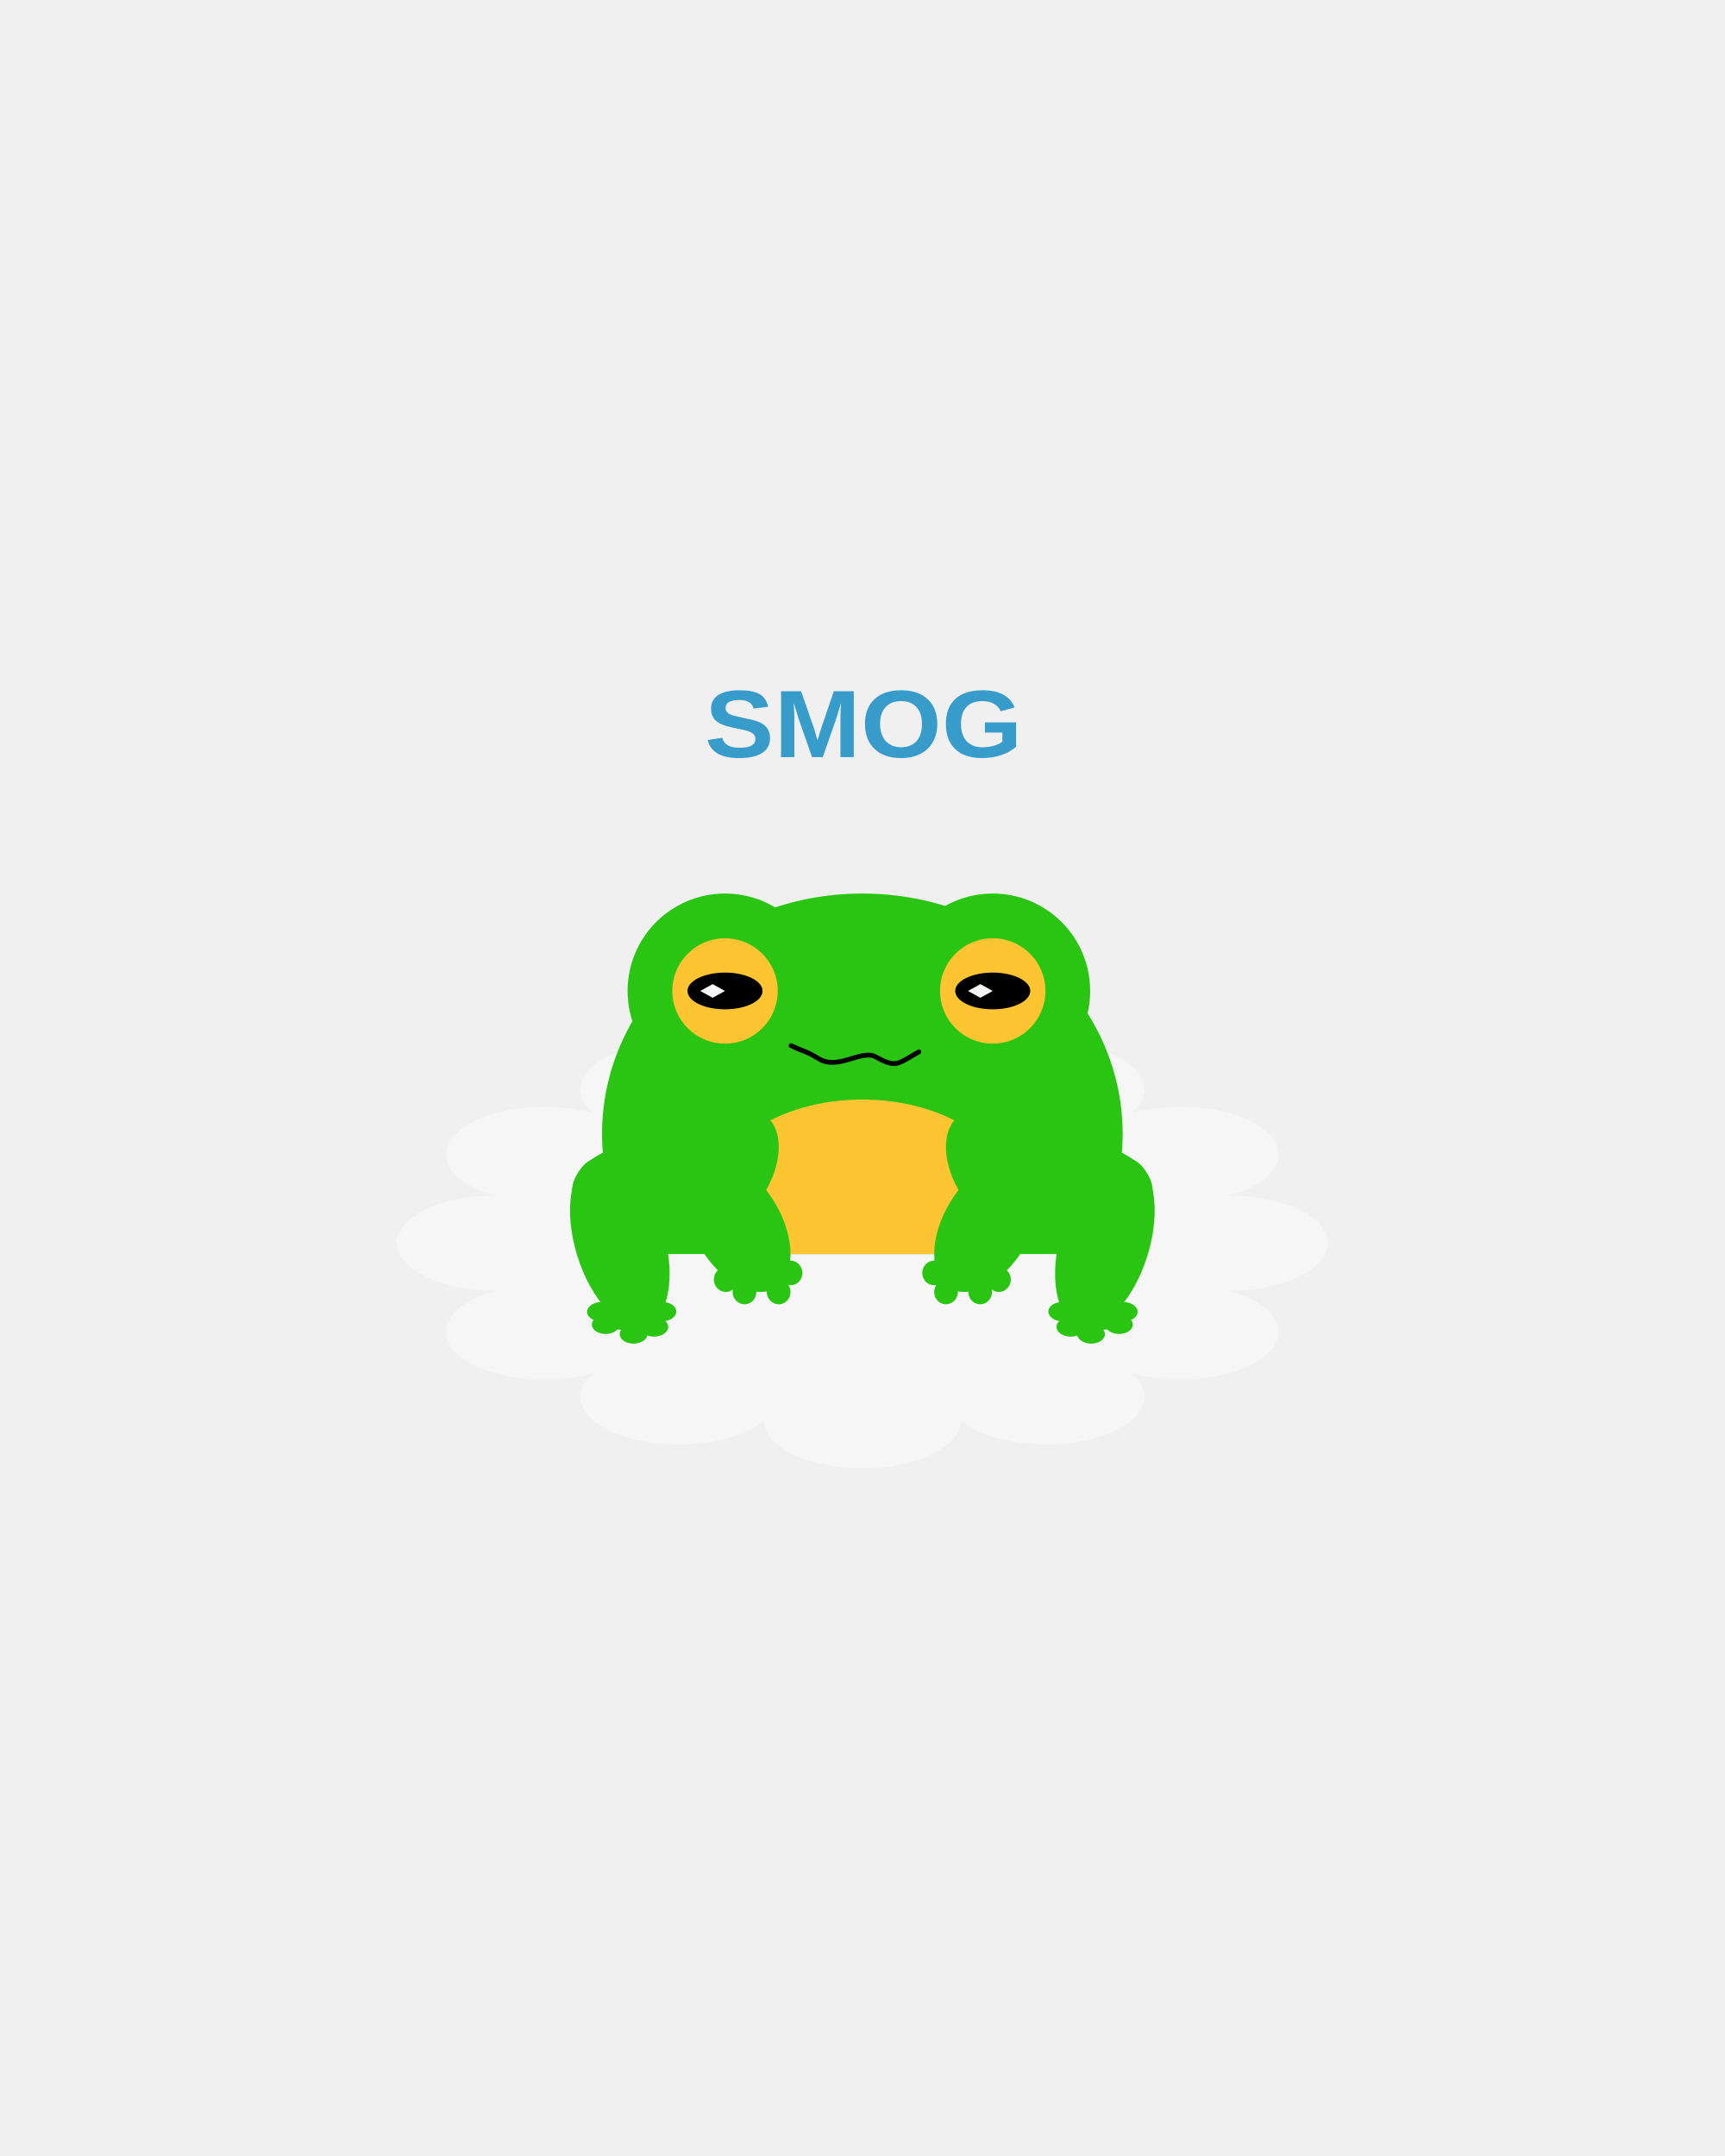
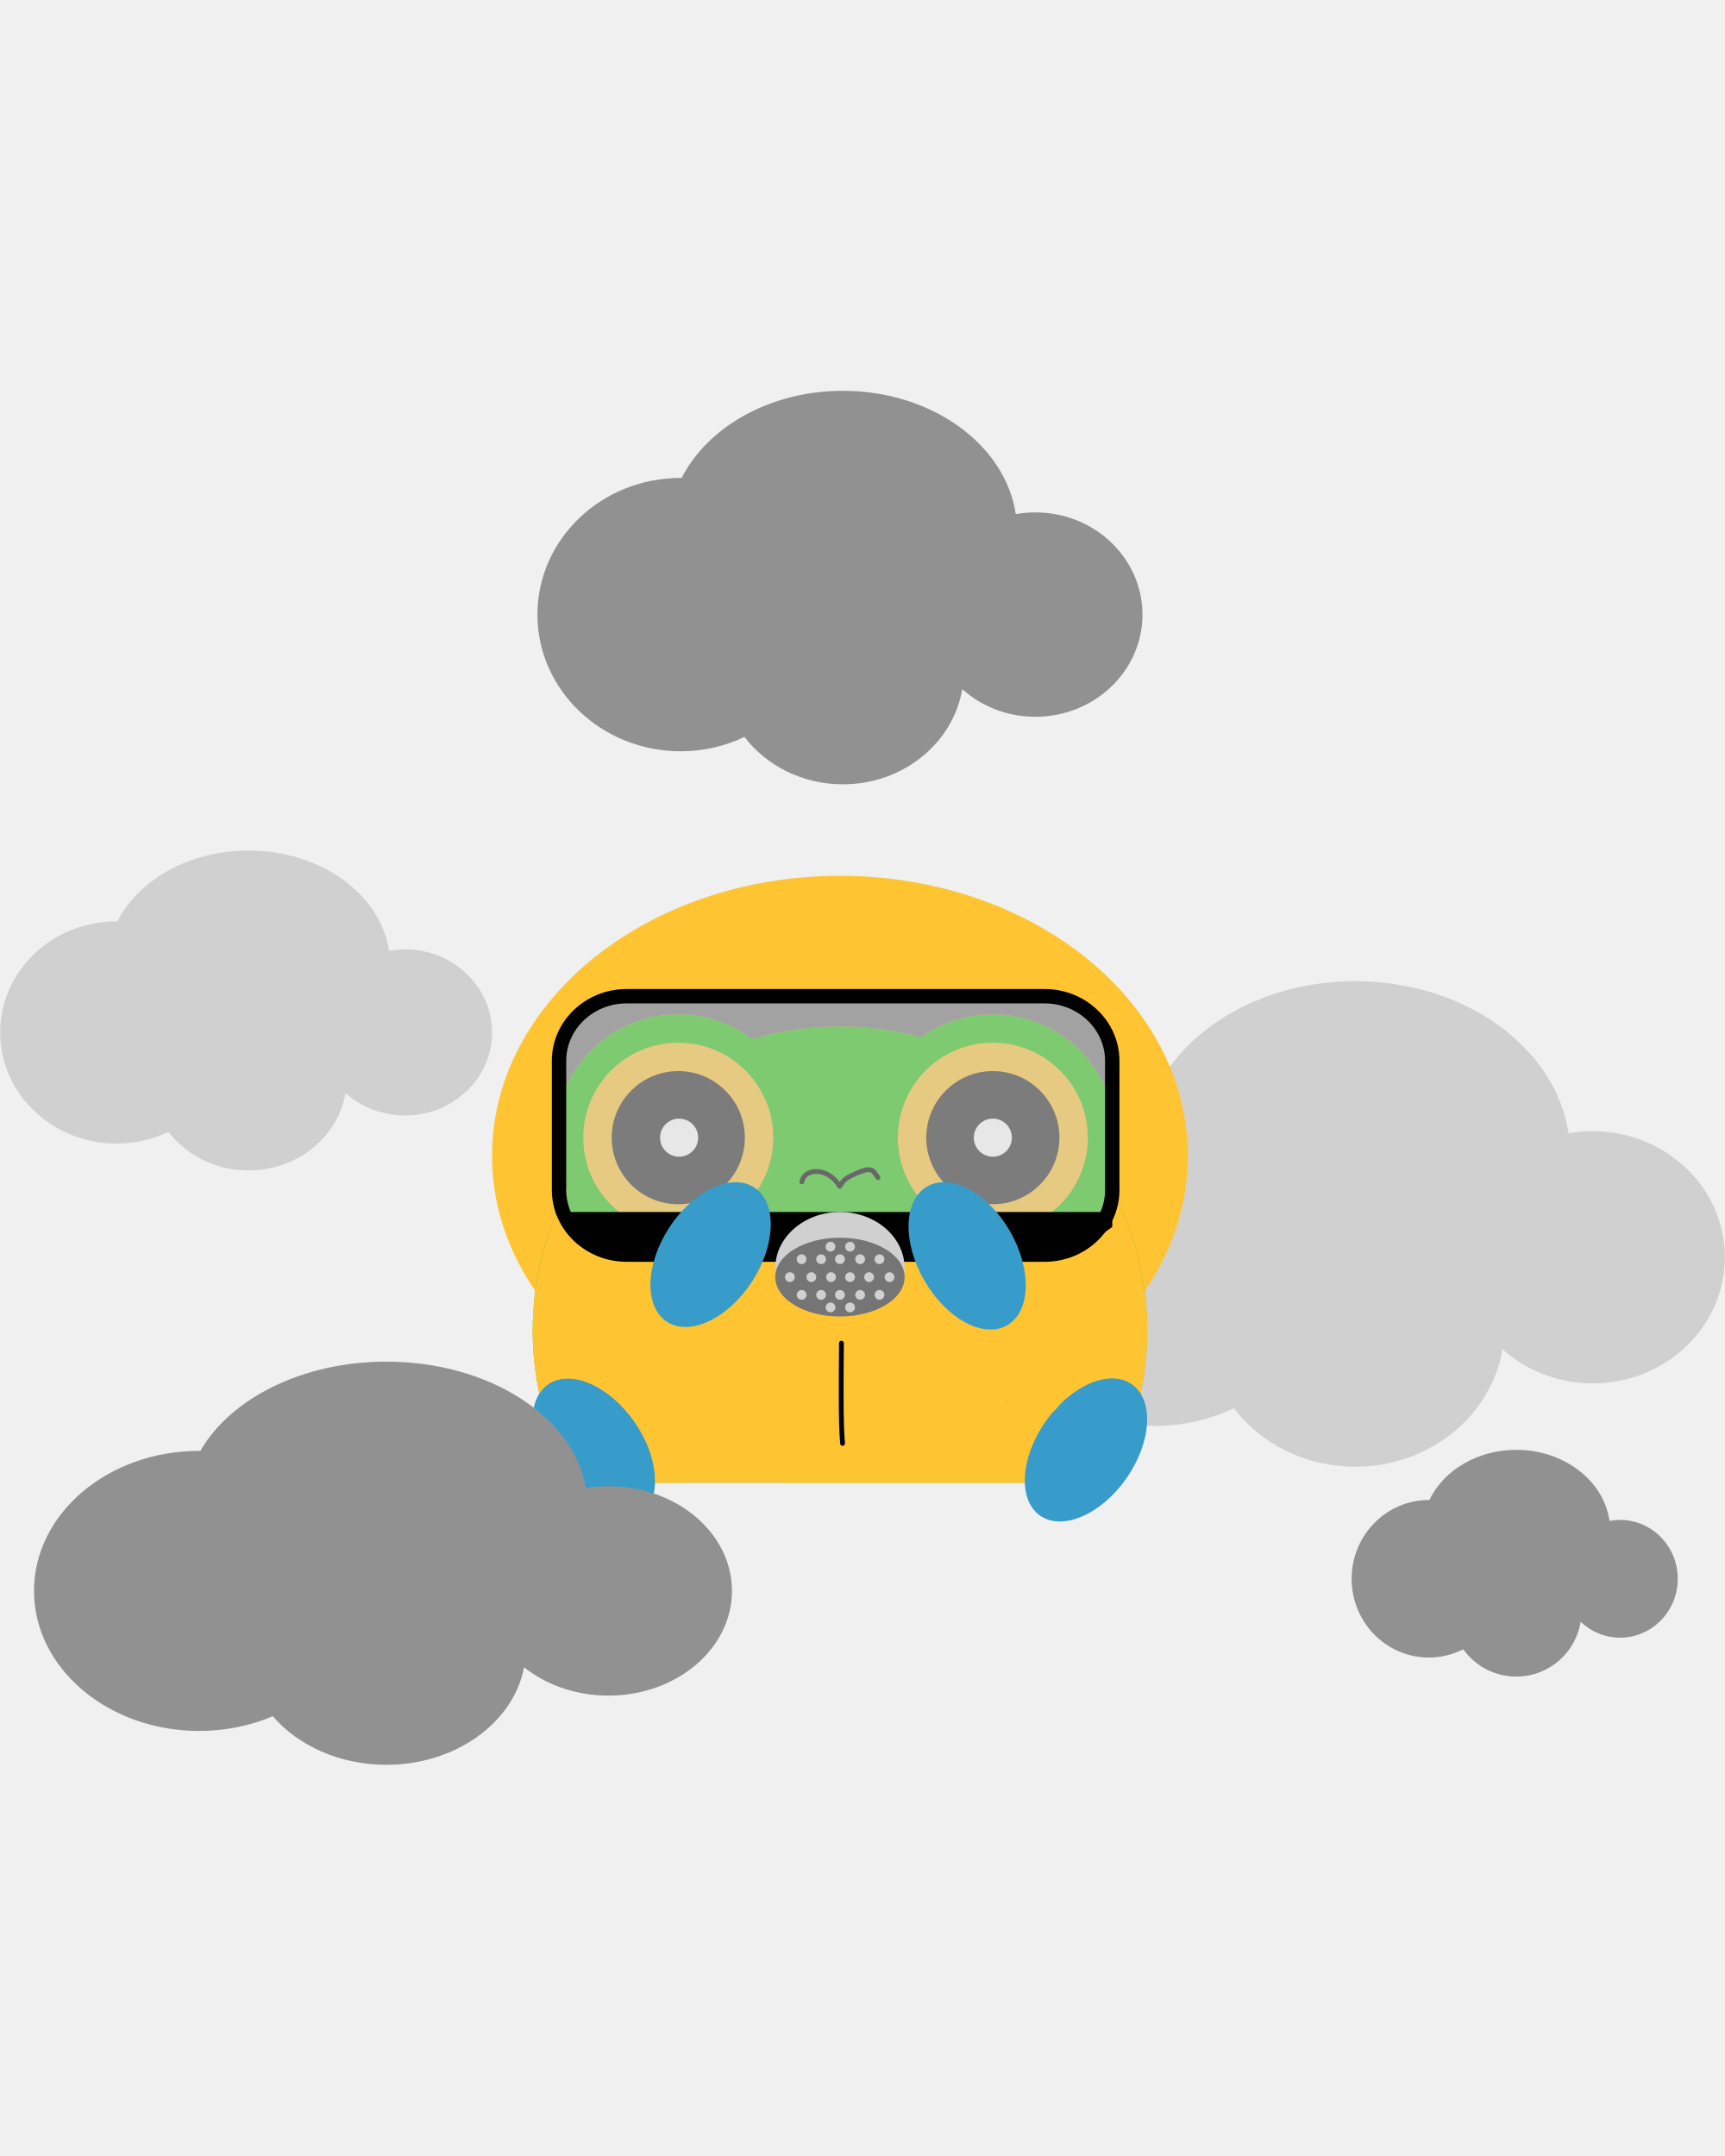
<svg xmlns="http://www.w3.org/2000/svg" width="100%" height="100%" viewBox="0 0 2250 2813" version="1.1" xml:space="preserve" style="fill-rule:evenodd;clip-rule:evenodd;stroke-linecap:round;stroke-linejoin:round;stroke-miterlimit:1.5;">
  <rect id="SMOG" x="0" y="0" width="2250" height="2812.5" style="fill:none;" />
-   <g>
+   <clipPath id="_clip1">
+     <rect x="0" y="0" width="2250" height="2812.5" />
+   </clipPath>
+   <g clip-path="url(#_clip1)">
    <g>
-       <path d="M996.664,1390.378c0,-34.249 57.505,-62.056 128.336,-62.056c70.83,0 128.336,27.806 128.336,62.056c35.415,-29.661 113.969,-39.839 175.31,-22.714c61.341,17.125 82.389,55.109 46.974,84.77c61.341,-17.125 139.895,-6.947 175.31,22.714c35.415,29.661 14.367,67.645 -46.974,84.77c70.83,0 128.336,27.806 128.336,62.056c0,34.249 -57.505,62.056 -128.336,62.056c61.341,17.125 82.389,55.109 46.974,84.77c-35.415,29.661 -113.969,39.839 -175.31,22.714c35.415,29.661 14.367,67.645 -46.974,84.77c-61.341,17.125 -139.895,6.947 -175.31,-22.714c0,34.249 -57.505,62.056 -128.336,62.056c-70.83,0 -128.336,-27.806 -128.336,-62.056c-35.415,29.661 -113.969,39.839 -175.31,22.714c-61.341,-17.125 -82.389,-55.109 -46.974,-84.77c-61.341,17.125 -139.895,6.947 -175.31,-22.714c-35.415,-29.661 -14.367,-67.645 46.974,-84.77c-70.83,0 -128.336,-27.806 -128.336,-62.056c0,-34.249 57.505,-62.056 128.336,-62.056c-61.341,-17.125 -82.389,-55.109 -46.974,-84.77c35.415,-29.661 113.969,-39.839 175.31,-22.714c-35.415,-29.661 -14.367,-67.645 46.974,-84.77c61.341,-17.125 139.895,-6.947 175.31,22.714Z" style="fill:#f6f6f6;" />
-       <path d="M1419.088,1636.155l-588.176,0c-29.805,-47.664 -45.496,-101.733 -45.496,-156.771c0,-173.048 152.162,-313.542 339.583,-313.542c187.421,0 339.583,140.493 339.583,313.542c0,55.038 -15.691,109.106 -45.496,156.771Z" style="fill:#2ac413;" />
-       <circle cx="945.833" cy="1292.926" r="127.083" style="fill:#2ac413;" />
-       <circle cx="1295.103" cy="1292.926" r="127.083" style="fill:#2ac413;" />
-       <circle cx="945.833" cy="1292.926" r="68.75" style="fill:#ffc432;" />
-       <circle cx="1295.103" cy="1292.926" r="68.75" style="fill:#ffc432;" />
-       <ellipse cx="1295.103" cy="1292.926" rx="48.958" ry="23.958" />
-       <ellipse cx="945.833" cy="1292.926" rx="48.958" ry="23.958" />
-       <path d="M1297.303,1636.155l-344.606,0c-17.462,-20.428 -26.655,-43.6 -26.655,-67.188c0,-74.164 89.15,-134.375 198.958,-134.375c109.808,0 198.958,60.211 198.958,134.375c0,23.588 -9.193,46.76 -26.655,67.187Z" style="fill:#ffc432;" />
-       <path d="M1198.715,1372.429c-27.261,15.203 -29.075,21.863 -56.037,6.607c-18.82,-10.649 -48.821,17.88 -74.442,2.362c-17.507,-10.604 -17.905,-8.456 -36.166,-17.08" style="fill:none;stroke:#000;stroke-width:6.25px;" />
-       <path d="M945.833,1292.926l-16.146,8.932l-16.146,-8.932l16.146,-8.932l16.146,8.932Z" style="fill:#f6f6f6;" />
-       <path d="M1295.103,1292.926l-16.146,8.932l-16.146,-8.932l16.146,-8.932l16.146,8.932Z" style="fill:#f6f6f6;" />
-       <path d="M891.563,1505.252c23.813,19.493 13.504,51.551 -23.007,71.544c-36.511,19.993 -85.487,20.399 -109.3,0.906c-23.813,-19.493 -13.504,-51.551 23.007,-71.544c36.511,-19.993 85.487,-20.399 109.3,-0.906Z" style="fill:#2ac413;" />
-       <path d="M780.645,1510.58c32.357,-3.682 71.147,42.652 86.568,103.404c15.421,60.752 1.672,113.064 -30.685,116.746c-32.357,3.682 -71.147,-42.652 -86.568,-103.404c-15.421,-60.752 -1.672,-113.064 30.685,-116.746Z" style="fill:#2ac413;" />
-       <path d="M881.636,1714.521c-2.691,6.724 -12.724,10.775 -22.39,9.041c-9.666,-1.734 -15.329,-8.601 -12.638,-15.325c2.691,-6.724 12.724,-10.775 22.39,-9.041c9.666,1.734 15.329,8.601 12.638,15.325Z" style="fill:#2ac413;" />
-       <path d="M807.86,1731.04c-2.691,6.724 -12.724,10.775 -22.39,9.041c-9.666,-1.734 -15.329,-8.601 -12.638,-15.325c2.691,-6.724 12.724,-10.775 22.39,-9.041c9.666,1.734 15.329,8.601 12.638,15.325Z" style="fill:#2ac413;" />
-       <path d="M871.056,1734.517c-2.691,6.724 -12.724,10.775 -22.39,9.041c-9.666,-1.734 -15.329,-8.601 -12.638,-15.325c2.691,-6.724 12.724,-10.775 22.39,-9.041c9.666,1.734 15.329,8.601 12.638,15.325Z" style="fill:#2ac413;" />
-       <path d="M844.22,1743.622c-2.691,6.724 -12.724,10.775 -22.39,9.041c-9.666,-1.734 -15.329,-8.601 -12.638,-15.325c2.691,-6.724 12.724,-10.775 22.39,-9.041c9.666,1.734 15.329,8.601 12.638,15.325Z" style="fill:#2ac413;" />
-       <path d="M801.607,1714.521c-2.691,6.724 -12.724,10.775 -22.39,9.041c-9.666,-1.734 -15.329,-8.601 -12.638,-15.325c2.691,-6.724 12.724,-10.775 22.39,-9.041c9.666,1.734 15.329,8.601 12.638,15.325Z" style="fill:#2ac413;" />
-       <path d="M820.278,1702.841c21.983,-2.365 41.547,2.862 43.661,11.667c2.114,8.805 -14.018,17.873 -36.002,20.239c-21.983,2.365 -41.547,-2.862 -43.661,-11.667c-2.114,-8.805 14.018,-17.873 36.002,-20.239Z" style="fill:#2ac413;" />
-       <path d="M1358.437,1505.252c-23.813,19.493 -13.504,51.551 23.007,71.544c36.511,19.993 85.487,20.399 109.3,0.906c23.813,-19.493 13.504,-51.551 -23.007,-71.544c-36.511,-19.993 -85.487,-20.399 -109.3,-0.906Z" style="fill:#2ac413;" />
-       <path d="M1469.355,1510.58c-32.357,-3.682 -71.147,42.652 -86.568,103.404c-15.421,60.752 -1.672,113.064 30.685,116.746c32.357,3.682 71.147,-42.652 86.568,-103.404c15.421,-60.752 1.672,-113.064 -30.685,-116.746Z" style="fill:#2ac413;" />
-       <path d="M1368.364,1714.521c2.691,6.724 12.724,10.775 22.39,9.041c9.666,-1.734 15.329,-8.601 12.638,-15.325c-2.691,-6.724 -12.724,-10.775 -22.39,-9.041c-9.666,1.734 -15.329,8.601 -12.638,15.325Z" style="fill:#2ac413;" />
-       <path d="M1442.14,1731.04c2.691,6.724 12.724,10.775 22.39,9.041c9.666,-1.734 15.329,-8.601 12.638,-15.325c-2.691,-6.724 -12.724,-10.775 -22.39,-9.041c-9.666,1.734 -15.329,8.601 -12.638,15.325Z" style="fill:#2ac413;" />
-       <path d="M1378.944,1734.517c2.691,6.724 12.724,10.775 22.39,9.041c9.666,-1.734 15.329,-8.601 12.638,-15.325c-2.691,-6.724 -12.724,-10.775 -22.39,-9.041c-9.666,1.734 -15.329,8.601 -12.638,15.325Z" style="fill:#2ac413;" />
-       <path d="M1405.78,1743.622c2.691,6.724 12.724,10.775 22.39,9.041c9.666,-1.734 15.329,-8.601 12.638,-15.325c-2.691,-6.724 -12.724,-10.775 -22.39,-9.041c-9.666,1.734 -15.329,8.601 -12.638,15.325Z" style="fill:#2ac413;" />
-       <path d="M1448.393,1714.521c2.691,6.724 12.724,10.775 22.39,9.041c9.666,-1.734 15.329,-8.601 12.638,-15.325c-2.691,-6.724 -12.724,-10.775 -22.39,-9.041c-9.666,1.734 -15.329,8.601 -12.638,15.325Z" style="fill:#2ac413;" />
-       <path d="M1429.722,1702.841c-21.983,-2.365 -41.547,2.862 -43.661,11.667c-2.114,8.805 14.018,17.873 36.002,20.239c21.983,2.365 41.547,-2.862 43.661,-11.667c2.114,-8.805 -14.018,-17.873 -36.002,-20.239Z" style="fill:#2ac413;" />
-       <path d="M996.557,1454.81c24.436,13.898 25.98,57.347 3.446,96.965c-22.534,39.619 -60.667,60.5 -85.102,46.602c-24.436,-13.898 -25.98,-57.347 -3.446,-96.965c22.534,-39.619 60.667,-60.5 85.102,-46.602Z" style="fill:#2ac413;" />
-       <path d="M913.439,1516.42c26.927,-16.011 70.671,7.792 97.624,53.121c26.953,45.329 26.975,95.13 0.048,111.141c-26.927,16.011 -70.671,-7.792 -97.624,-53.121c-26.953,-45.329 -26.975,-95.13 -0.048,-111.141Z" style="fill:#2ac413;" />
-       <path d="M1046.71,1659.16c0.943,8.834 -5.195,16.742 -13.696,17.649c-8.502,0.907 -16.17,-5.528 -17.112,-14.361c-0.943,-8.834 5.195,-16.742 13.696,-17.649c8.502,-0.907 16.17,5.528 17.112,14.361Z" style="fill:#2ac413;" />
-       <path d="M986.632,1684.01c0.943,8.834 -5.195,16.742 -13.696,17.649c-8.502,0.907 -16.17,-5.528 -17.112,-14.361c-0.943,-8.834 5.195,-16.742 13.696,-17.649c8.502,-0.907 16.17,5.528 17.112,14.361Z" style="fill:#2ac413;" />
-       <path d="M1031.211,1684.01c0.943,8.834 -5.195,16.742 -13.696,17.649c-8.502,0.907 -16.17,-5.528 -17.112,-14.361c-0.943,-8.834 5.195,-16.742 13.696,-17.649c8.502,-0.907 16.17,5.528 17.112,14.361Z" style="fill:#2ac413;" />
-       <path d="M962.18,1667.921c0.943,8.834 -5.195,16.742 -13.696,17.649c-8.502,0.907 -16.17,-5.528 -17.112,-14.361c-0.943,-8.834 5.195,-16.742 13.696,-17.649c8.502,-0.907 16.17,5.528 17.112,14.361Z" style="fill:#2ac413;" />
-       <path d="M1253.443,1454.81c-24.436,13.898 -25.98,57.347 -3.446,96.965c22.534,39.619 60.667,60.5 85.102,46.602c24.436,-13.898 25.98,-57.347 3.446,-96.965c-22.534,-39.619 -60.667,-60.5 -85.102,-46.602Z" style="fill:#2ac413;" />
-       <path d="M1336.561,1516.42c-26.927,-16.011 -70.671,7.792 -97.624,53.121c-26.953,45.329 -26.975,95.13 -0.048,111.141c26.927,16.011 70.671,-7.792 97.624,-53.121c26.953,-45.329 26.975,-95.13 0.048,-111.141Z" style="fill:#2ac413;" />
-       <path d="M1203.29,1659.16c-0.943,8.834 5.195,16.742 13.696,17.649c8.502,0.907 16.17,-5.528 17.112,-14.361c0.943,-8.834 -5.195,-16.742 -13.696,-17.649c-8.502,-0.907 -16.17,5.528 -17.112,14.361Z" style="fill:#2ac413;" />
-       <path d="M1263.368,1684.01c-0.943,8.834 5.195,16.742 13.696,17.649c8.502,0.907 16.17,-5.528 17.112,-14.361c0.943,-8.834 -5.195,-16.742 -13.696,-17.649c-8.502,-0.907 -16.17,5.528 -17.112,14.361Z" style="fill:#2ac413;" />
-       <path d="M1218.789,1684.01c-0.943,8.834 5.195,16.742 13.696,17.649c8.502,0.907 16.17,-5.528 17.112,-14.361c0.943,-8.834 -5.195,-16.742 -13.696,-17.649c-8.502,-0.907 -16.17,5.528 -17.112,14.361Z" style="fill:#2ac413;" />
-       <path d="M1287.82,1667.921c-0.943,8.834 5.195,16.742 13.696,17.649c8.502,0.907 16.17,-5.528 17.112,-14.361c0.943,-8.834 -5.195,-16.742 -13.696,-17.649c-8.502,-0.907 -16.17,5.528 -17.112,14.361Z" style="fill:#2ac413;" />
-     </g>
-     <g transform="matrix(1,0,0,0.921167,0,85.86253)">
-       <g transform="matrix(135.6974,0,0,135.6974,1333.979,979.2114)" />
-       <text x="919.334px" y="979.211px" style="font-family:'Arial-BoldMT', 'Arial', sans-serif;font-weight:700;font-size:135.697px;fill:#379cca;">SMOG</text>
+       <path d="M971.2,961.495c-25.087,11.972 -53.383,18.71 -83.315,18.71c-103.077,0 -186.763,-79.905 -186.763,-178.326c0,-98.421 83.686,-178.326 186.763,-178.326c0.465,0 0.929,0.002 1.393,0.005c33.962,-66.656 115.377,-113.65 210.313,-113.65c116.111,0 211.998,70.295 225.579,160.884c8.307,-1.473 16.871,-2.244 25.622,-2.244c77.069,0 139.638,59.743 139.638,133.33c0,73.587 -62.57,133.33 -139.638,133.33c-36.898,0 -70.473,-13.695 -95.449,-36.046c-11.934,70.328 -77.169,124.163 -155.752,124.163c-52.916,0 -99.78,-24.411 -128.392,-61.83Z" style="fill:#919191;" />
+       <path d="M1609.583,1837.373c-30.954,14.772 -65.868,23.085 -102.799,23.085c-127.183,0 -230.44,-98.592 -230.44,-220.03c0,-121.438 103.257,-220.03 230.44,-220.03c0.573,0 1.146,0.002 1.719,0.006c41.904,-82.245 142.36,-140.228 259.498,-140.228c143.265,0 261.577,86.735 278.334,198.509c10.249,-1.818 20.816,-2.768 31.614,-2.768c95.092,0 172.295,73.715 172.295,164.512c0,90.796 -77.203,164.512 -172.295,164.512c-45.528,0 -86.954,-16.897 -117.771,-44.476c-14.724,86.775 -95.216,153.2 -192.177,153.2c-65.291,0 -123.114,-30.12 -158.418,-76.29Z" style="fill:#d0d0d0;" />
+       <path d="M219.81,1476.827c-20.395,9.733 -43.399,15.211 -67.733,15.211c-83.799,0 -151.834,-64.961 -151.834,-144.975c0,-80.014 68.034,-144.975 151.834,-144.975c0.378,0 0.755,0.001 1.133,0.004c27.61,-54.19 93.799,-92.395 170.98,-92.395c94.396,0 172.35,57.149 183.391,130.795c6.753,-1.198 13.715,-1.824 20.83,-1.824c62.655,0 113.523,48.57 113.523,108.395c0,59.825 -50.868,108.395 -113.523,108.395c-29.997,0 -57.293,-11.133 -77.598,-29.305c-9.702,57.175 -62.737,100.941 -126.623,100.941c-43.019,0 -81.119,-19.845 -104.379,-50.267Z" style="fill:#d0d0d0;" />
+       <g>
+         <g>
+           <g>
+             <ellipse cx="1095.777" cy="1507.916" rx="453.844" ry="365.227" style="fill:#ffc432;" />
+             <path d="M1442.846,1934.541l-694.138,0c-35.174,-60.322 -53.692,-128.749 -53.692,-198.403c0,-219.003 179.575,-396.806 400.761,-396.806c221.186,0 400.761,177.803 400.761,396.806c0,69.654 -18.518,138.081 -53.692,198.403Z" style="fill:#2ac413;" />
+             <clipPath id="_clip2">
+               <path d="M1442.846,1934.541l-694.138,0c-35.174,-60.322 -53.692,-128.749 -53.692,-198.403c0,-219.003 179.575,-396.806 400.761,-396.806c221.186,0 400.761,177.803 400.761,396.806c0,69.654 -18.518,138.081 -53.692,198.403Z" />
+             </clipPath>
+             <g clip-path="url(#_clip2)">
+               <path d="M1341.469,1934.541c-1.451,-1.903 -2.873,-3.853 -4.265,-5.848c-24.451,-35.055 -32.488,-74.295 -23.14,-100.553c3.268,-9.18 8.661,-16.773 16.219,-22.045c10.558,-7.365 23.906,-9.199 38.205,-6.3c25.219,5.113 53.397,24.951 74.456,55.142c9.005,12.911 15.784,26.389 20.288,39.578c21.904,-49.822 33.305,-103.722 33.305,-158.377c0,-17.541 -1.152,-34.818 -3.385,-51.76c-6.205,-47.075 -20.757,-91.568 -42.134,-131.972l-0,0.243c0,46.52 -39.562,84.288 -88.291,84.288l-16.579,0c-16.004,5.344 -33.124,8.239 -50.915,8.239c-17.791,0 -34.912,-2.895 -50.915,-8.239l-308.552,0c-16.004,5.344 -33.124,8.239 -50.915,8.239c-17.791,0 -34.912,-2.895 -50.915,-8.239l-16.352,0c-42.17,0 -77.474,-28.285 -86.215,-66.049c-16.394,35.349 -27.694,73.487 -32.967,113.49c-2.233,16.942 -3.385,34.219 -3.385,51.76c0,69.603 18.491,137.981 53.615,198.271l148.105,-0c-1.416,-1.861 -2.805,-3.767 -4.164,-5.716c-25.432,-36.461 -33.106,-77.45 -21.932,-103.648c3.325,-7.796 8.319,-14.282 15.011,-18.95c29.18,-20.353 79.662,1.532 112.661,48.843c2.517,3.608 4.86,7.261 7.028,10.94c13.801,23.416 20.511,47.87 19.858,68.531c-0.001,0.044 -0.003,0.088 -0.004,0.132l316.277,-0Z" style="fill:#ffc432;" />
+             </g>
+             <circle cx="884.85" cy="1484.345" r="160.832" style="fill:#2ac413;" />
+             <circle cx="1295.233" cy="1484.345" r="160.832" style="fill:#2ac413;" />
+             <circle cx="884.85" cy="1484.345" r="123.919" style="fill:#ffc432;" />
+             <circle cx="1295.233" cy="1484.345" r="123.919" style="fill:#ffc432;" />
+             <path d="M715.039,1806.095c-29.18,20.353 -26.079,75.288 6.921,122.598c33,47.31 83.481,69.196 112.661,48.843c29.18,-20.353 26.079,-75.288 -6.921,-122.598c-33,-47.31 -83.481,-69.196 -112.661,-48.843Z" style="fill:#379cca;" />
+             <path d="M1145.433,1536.463c-7.23,-9.989 -7.512,-14.644 -28.46,-5.548c-17.868,7.758 -16.951,10.841 -21.564,16.912c-14.404,-25.05 -45.893,-24.584 -49.287,-5.837" style="fill:none;stroke:#000;stroke-width:6.25px;" />
+             <circle cx="1295.233" cy="1484.345" r="86.867" style="fill:#292929;" />
+             <circle cx="884.85" cy="1484.345" r="86.867" style="fill:#292929;" />
+             <circle cx="885.953" cy="1484.345" r="24.832" style="fill:#fff;" />
+             <circle cx="1295.233" cy="1484.345" r="24.832" style="fill:#fff;" />
+             <path d="M1451.019,1444.252l0,-60.18c0,-46.52 -39.562,-84.288 -88.291,-84.288l-545.145,0c-48.729,0 -88.291,37.768 -88.291,84.288l0,59.306c18.135,-68.951 80.948,-119.865 155.559,-119.865c36.222,0 69.663,12 96.562,32.239c36.246,-10.682 74.634,-16.419 114.365,-16.419c36.72,0 72.293,4.9 106.089,14.076c26.331,-18.818 58.566,-29.896 93.367,-29.896c74.925,0 137.953,51.345 155.786,120.739Z" style="fill:#757575;" />
+             <path d="M1450.648,1381.407l0,163.246c0,45.049 -36.574,81.623 -81.623,81.623l-558.11,0c-45.049,0 -81.623,-36.574 -81.623,-81.623l0,-163.246c0,-45.049 36.574,-81.623 81.623,-81.623l558.11,0c45.049,0 81.623,36.574 81.623,81.623Z" style="fill:#d0d0d0;fill-opacity:0.5;" />
+             <path d="M729.292,1384.072l0,168.577c0,46.52 39.562,84.288 88.291,84.288l545.145,0c48.729,0 88.291,-37.768 88.291,-84.288l0,-168.577c0,-46.52 -39.562,-84.288 -88.291,-84.288l-545.145,0c-48.729,0 -88.291,37.768 -88.291,84.288Z" style="fill:none;stroke:#000;stroke-width:18.75px;" />
+             <path d="M724.019,1581.335l15.82,19.513c42.185,19.918 44.35,36.089 69.749,36.089l576.955,0c25.399,0 17.018,-3.38 64.476,-36.089l0,-19.513l-727,0Z" />
+             <g>
+               <path d="M1175.729,1678.149c2.865,-7.37 4.419,-15.263 4.419,-23.469c0,-40.48 -37.805,-73.345 -84.371,-73.345c-46.565,0 -84.371,32.865 -84.371,73.345c0,8.206 1.554,16.099 4.419,23.469c11.269,-28.985 42.826,-49.876 79.952,-49.876c37.126,0 68.683,20.891 79.952,49.876Z" style="fill:#d0d0d0;" />
+               <ellipse cx="1095.777" cy="1666.284" rx="84.371" ry="51.413" style="fill:#757575;" />
+               <g>
+                 <circle cx="1095.777" cy="1642.911" r="6.376" style="fill:#d0d0d0;" />
+                 <circle cx="1095.777" cy="1689.461" r="6.376" style="fill:#d0d0d0;" />
+                 <circle cx="1108.96" cy="1666.284" r="6.376" style="fill:#d0d0d0;" />
+                 <circle cx="1108.96" cy="1626.568" r="6.376" style="fill:#d0d0d0;" />
+                 <circle cx="1108.96" cy="1705.805" r="6.376" style="fill:#d0d0d0;" />
+                 <circle cx="1083.451" cy="1626.568" r="6.376" style="fill:#d0d0d0;" />
+                 <circle cx="1083.451" cy="1705.805" r="6.376" style="fill:#d0d0d0;" />
+                 <circle cx="1133.814" cy="1666.284" r="6.376" style="fill:#d0d0d0;" />
+                 <circle cx="1160.464" cy="1666.284" r="6.376" style="fill:#d0d0d0;" />
+                 <circle cx="1084.151" cy="1666.284" r="6.376" style="fill:#d0d0d0;" />
+                 <circle cx="1058.495" cy="1666.284" r="6.376" style="fill:#d0d0d0;" />
+                 <circle cx="1030.464" cy="1666.284" r="6.376" style="fill:#d0d0d0;" />
+                 <circle cx="1122.143" cy="1642.911" r="6.376" style="fill:#d0d0d0;" />
+                 <circle cx="1122.143" cy="1689.461" r="6.376" style="fill:#d0d0d0;" />
+                 <circle cx="1147.348" cy="1642.911" r="6.376" style="fill:#d0d0d0;" />
+                 <circle cx="1147.348" cy="1689.461" r="6.376" style="fill:#d0d0d0;" />
+                 <circle cx="1071.174" cy="1642.911" r="6.376" style="fill:#d0d0d0;" />
+                 <circle cx="1071.174" cy="1689.461" r="6.376" style="fill:#d0d0d0;" />
+                 <circle cx="1045.762" cy="1642.911" r="6.376" style="fill:#d0d0d0;" />
+                 <circle cx="1045.762" cy="1689.461" r="6.376" style="fill:#d0d0d0;" />
+                 <path d="M703.658,1818.099c-5.722,-26.84 -8.642,-54.303 -8.642,-81.961c0,-17.541 1.152,-34.818 3.385,-51.76c77.376,112.514 226.398,188.765 397.376,188.765c76.927,0 149.409,-15.435 212.921,-42.664c2.222,-0.953 4.433,-1.92 6.632,-2.901c-2.313,-5.085 -3.605,-10.759 -3.605,-16.741c0,-21.828 17.207,-39.549 38.401,-39.549c13.999,0 26.259,7.731 32.969,19.271c44.526,-29.355 82.002,-65.384 110.057,-106.181c2.233,16.942 3.385,34.219 3.385,51.76c0,27.657 -2.92,55.121 -8.642,81.961c-8.689,40.755 -23.842,80.072 -45.05,116.442l-588.265,0c0.794,-23.933 -8.308,-52.976 -26.881,-79.603c-33,-47.31 -83.481,-69.196 -112.661,-48.843c-4.589,3.201 -8.379,7.257 -11.381,12.004Z" style="fill:#ffc432;" />
+               </g>
+             </g>
+             <path d="M983.945,1549.277c-29.84,-19.372 -79.567,4.179 -110.975,52.56c-31.409,48.381 -32.682,103.388 -2.842,122.76c29.84,19.372 79.567,-4.179 110.975,-52.56c31.409,-48.381 32.682,-103.388 2.842,-122.76Z" style="fill:#379cca;" />
+             <path d="M1313.986,1729.1c30.811,-17.788 32.409,-72.787 3.568,-122.741c-28.841,-49.954 -77.271,-76.069 -108.081,-58.28c-30.811,17.788 -32.409,72.787 -3.568,122.741c28.841,49.954 77.271,76.069 108.081,58.28Z" style="fill:#379cca;" />
+             <path d="M1476.515,1806.095c29.18,20.353 26.079,75.288 -6.921,122.598c-33,47.31 -83.481,69.196 -112.661,48.843c-29.18,-20.353 -26.079,-75.288 6.921,-122.598c33,-47.31 83.481,-69.196 112.661,-48.843Z" style="fill:#379cca;" />
+           </g>
+           <path d="M1373.995,1841.811c-6.556,5.367 -14.851,8.575 -23.868,8.575c-15.386,0 -28.67,-9.339 -34.796,-22.808c24.002,-10.707 46.675,-23.114 67.765,-37.019c3.449,5.931 5.432,12.868 5.432,20.278c0,8.455 -2.582,16.293 -6.976,22.724c-2.124,3.108 -4.672,5.888 -7.556,8.249Z" style="fill:#ffc432;" />
+         </g>
+         <ellipse cx="954.902" cy="1845.112" rx="100.259" ry="68.551" style="fill:#ffc432;" />
+       </g>
+       <path d="M1908.883,2151.873c-13.524,6.899 -28.777,10.781 -44.912,10.781c-55.565,0 -100.677,-46.045 -100.677,-102.759c0,-56.714 45.112,-102.759 100.677,-102.759c0.251,0 0.501,0.001 0.751,0.003c18.308,-38.41 62.196,-65.49 113.373,-65.49c62.592,0 114.281,40.507 121.602,92.708c4.478,-0.849 9.094,-1.293 13.812,-1.293c41.545,0 75.274,34.427 75.274,76.83c0,42.404 -33.729,76.83 -75.274,76.83c-19.891,0 -37.99,-7.891 -51.453,-20.771c-6.433,40.526 -41.599,71.547 -83.961,71.547c-28.525,0 -53.788,-14.066 -69.212,-35.629Z" style="fill:#919191;" />
+       <path d="M355.921,2239.242c-28.94,12.266 -61.583,19.169 -96.111,19.169c-118.909,0 -215.448,-81.868 -215.448,-182.707c0,-100.839 96.539,-182.707 215.448,-182.707c0.536,0 1.072,0.002 1.607,0.005c39.178,-68.294 133.098,-116.442 242.616,-116.442c133.945,0 244.56,72.022 260.226,164.836c9.583,-1.51 19.462,-2.299 29.557,-2.299c88.906,0 161.086,61.211 161.086,136.606c0,75.395 -72.18,136.606 -161.086,136.606c-42.566,0 -81.297,-14.031 -110.109,-36.932c-13.767,72.055 -89.022,127.213 -179.674,127.213c-61.043,0 -115.105,-25.01 -148.112,-63.349Z" style="fill:#919191;" />
+       <path d="M1097.738,1752.4c-1.162,119.266 0.944,118.745 1.44,130.847" style="fill:#757575;stroke:#000;stroke-width:6.25px;" />
    </g>
  </g>
</svg>
